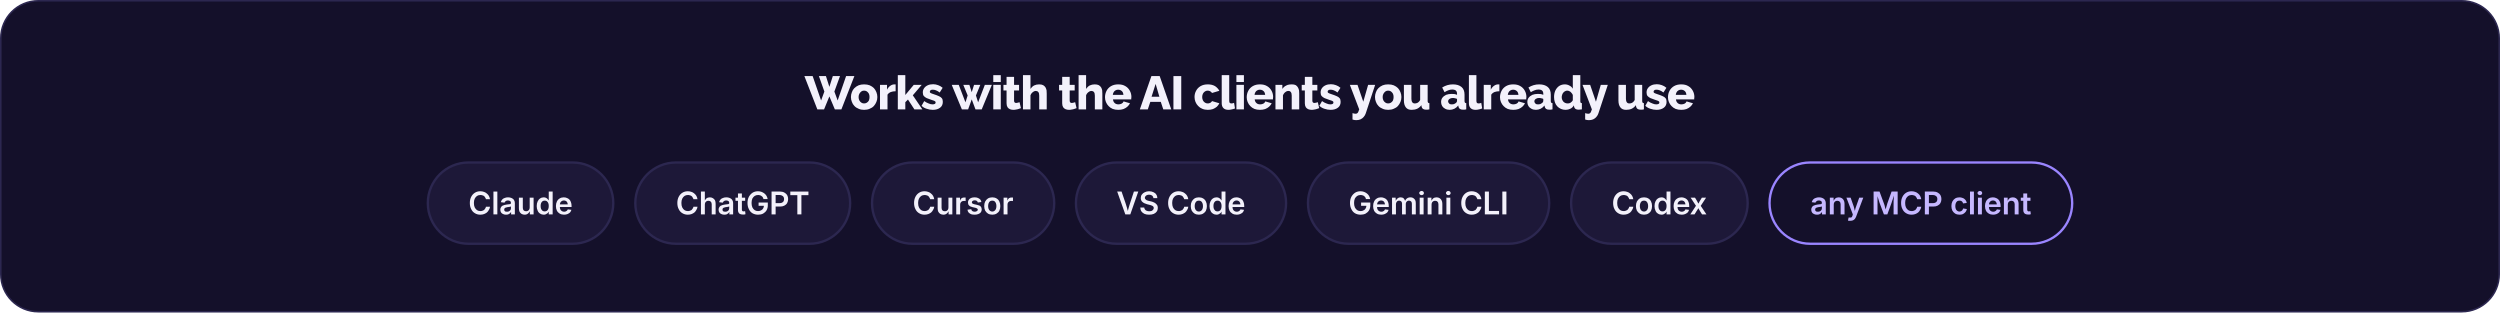
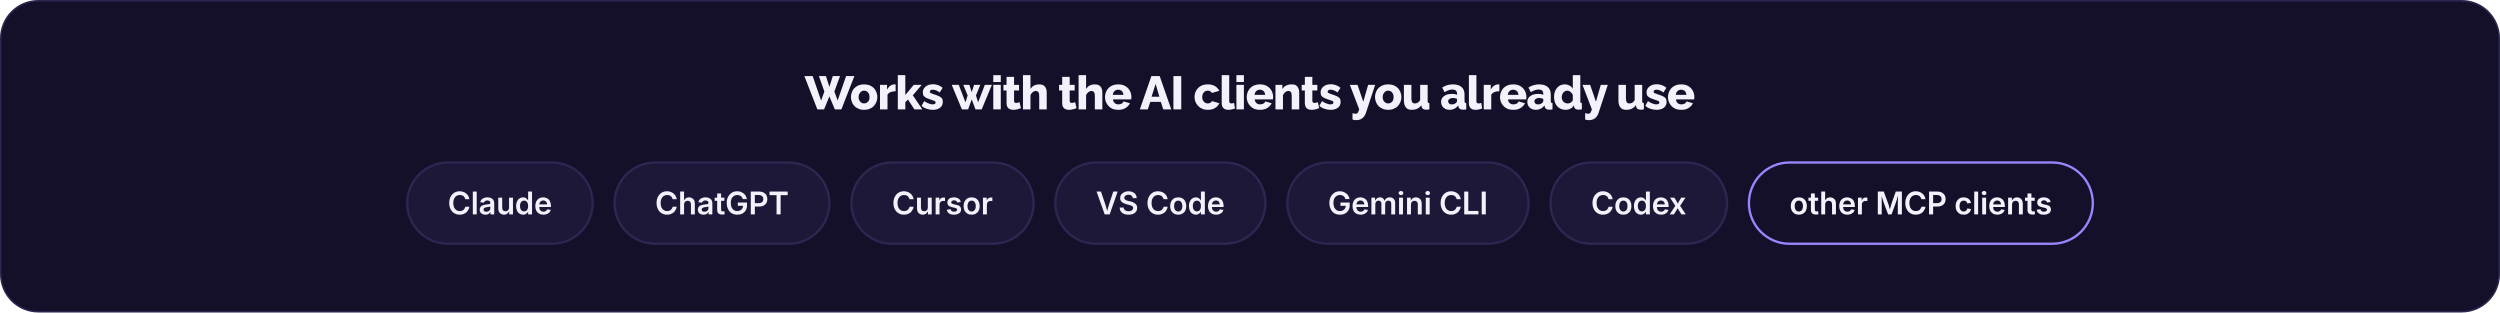
<svg xmlns="http://www.w3.org/2000/svg" width="1600" height="200" viewBox="0 0 1600 200" role="img" aria-labelledby="t d">
  <defs>
    <path id="a305q" d="M9.1-21.3H13.6L15.8-14.4L18-21.3H22.6L19-11.4L21.1-5.7L26.5-21.3H31.8L23.5 0H19.3L15.8-8.3L12.4 0H8.1L-.2-21.3H5.1L10.5-5.7L12.6-11.4Z" />
    <path id="a309o" d="M9.1 .3Q7.1 .3 5.6-.4Q4-1 2.9-2.2Q1.8-3.3 1.3-4.8Q.7-6.2 .7-7.9Q.7-9.5 1.3-11Q1.8-12.5 2.9-13.6Q4-14.7 5.6-15.4Q7.1-16 9.1-16Q11.2-16 12.7-15.4Q14.3-14.7 15.4-13.6Q16.4-12.5 17-11Q17.6-9.5 17.6-7.9Q17.6-6.2 17-4.8Q16.4-3.3 15.4-2.2Q14.3-1 12.7-.4Q11.2 .3 9.1 .3ZM5.6-7.9Q5.6-6.6 6.1-5.7Q6.6-4.8 7.4-4.3Q8.1-3.8 9.1-3.8Q10.1-3.8 10.9-4.3Q11.7-4.8 12.2-5.7Q12.6-6.7 12.6-7.9Q12.6-9.1 12.2-10Q11.7-10.9 10.9-11.5Q10.1-12 9.1-12Q8.1-12 7.4-11.5Q6.6-10.9 6.1-10Q5.6-9.1 5.6-7.9Z" />
    <path id="a30aq" d="M11.6-11.6Q9.9-11.6 8.5-11.1Q7.1-10.5 6.4-9.4V0H1.6V-15.7H6.1V-12.6Q6.9-14.2 8.2-15.1Q9.4-16 10.9-16Q11.2-16 11.4-16Q11.5-16 11.6-16Z" />
    <path id="a3092" d="M12.2 0 8.1-6.3 6.4-4.6V0H1.6V-21.9H6.4V-9.2L11.8-15.7H16.9L11.2-9L17.3 0Z" />
    <path id="a30ay" d="M7.7 .3Q5.7 .3 3.7-.4Q1.8-1 .5-2.3L2.2-5.3Q3.6-4.3 5-3.8Q6.3-3.2 7.5-3.2Q8.4-3.2 9-3.5Q9.5-3.8 9.5-4.4Q9.5-4.9 9.2-5.1Q8.9-5.4 8.3-5.6Q7.6-5.8 6.8-6.1Q5-6.7 3.8-7.2Q2.6-7.8 1.9-8.6Q1.3-9.4 1.3-10.8Q1.3-12.4 2.1-13.5Q2.9-14.7 4.4-15.4Q5.9-16.1 7.9-16.1Q9.5-16.1 11.1-15.5Q12.6-15 14-13.8L12.1-10.8Q10.8-11.8 9.7-12.2Q8.7-12.6 7.7-12.6Q7.2-12.6 6.7-12.5Q6.3-12.3 6.1-12.1Q5.8-11.8 5.8-11.3Q5.8-10.9 6.1-10.6Q6.3-10.4 6.9-10.2Q7.4-10 8.3-9.7Q10.2-9.1 11.5-8.5Q12.8-8 13.5-7.1Q14.1-6.3 14.1-4.8Q14.1-2.4 12.4-1.1Q10.6 .3 7.7 .3Z" />
    <path id="a30c6" d="M21.1-15.7H25.6L19.1 0H15.1L12.7-6.4L10.4 0H6.4L-.1-15.7H4.4L8.7-4.5L10.1-8.9L7.3-15.7H11.2L12.7-11L14.2-15.7H18.2L15.4-8.9L16.8-4.5Z" />
    <path id="a308j" d="M1.6 0V-15.7H6.4V0ZM1.6-17.5V-21.9H6.4V-17.5Z" />
    <path id="a30ba" d="M11.8-.8Q11.2-.6 10.4-.3Q9.6 0 8.7 .1Q7.9 .3 7 .3Q5.8 .3 4.8-.1Q3.8-.5 3.2-1.4Q2.6-2.4 2.6-3.9V-12.1H.6V-15.7H2.6V-20.8H7.4V-15.7H10.6V-12.1H7.4V-5.6Q7.4-4.8 7.8-4.4Q8.2-4.1 8.8-4.1Q9.3-4.1 9.9-4.3Q10.5-4.5 10.9-4.6Z" />
    <path id="a308e" d="M16.8 0H12V-8.8Q12-10.4 11.4-11.1Q10.8-11.8 9.8-11.8Q9.2-11.8 8.6-11.5Q7.9-11.1 7.3-10.5Q6.7-9.9 6.4-9V0H1.6V-21.9H6.4V-13.1Q7.3-14.5 8.7-15.3Q10.2-16 11.9-16Q13.5-16 14.5-15.5Q15.4-15 16-14.1Q16.5-13.2 16.7-12.2Q16.8-11.1 16.8-10.1Z" />
    <path id="a307i" d="M9.2 .3Q7.2 .3 5.6-.3Q4-1 3-2.1Q1.9-3.2 1.3-4.7Q.7-6.1 .7-7.7Q.7-10 1.7-11.9Q2.7-13.8 4.6-14.9Q6.5-16 9.2-16Q11.9-16 13.7-14.9Q15.6-13.8 16.6-11.9Q17.6-10.1 17.6-7.9Q17.6-7.5 17.5-7.1Q17.5-6.7 17.5-6.4H5.8Q5.9-5.3 6.4-4.6Q6.9-3.9 7.7-3.5Q8.5-3.2 9.3-3.2Q10.4-3.2 11.4-3.7Q12.3-4.2 12.6-5.1L16.7-3.9Q16.1-2.7 15-1.7Q14-.8 12.5-.2Q11 .3 9.2 .3ZM5.7-9.3H12.5Q12.4-10.3 12-11.1Q11.5-11.8 10.8-12.2Q10-12.6 9.1-12.6Q8.2-12.6 7.5-12.2Q6.7-11.8 6.3-11.1Q5.8-10.3 5.7-9.3Z" />
    <path id="a301" d="M7.4-21.3H12.7L20.1 0H15L13.4-4.8H6.7L5.1 0H0ZM12.5-8.1 10.1-16.3 7.5-8.1Z" />
    <path id="a3026" d="M2 0V-21.3H7V0Z" />
    <path id="a3075" d="M9.2 .3Q7.2 .3 5.6-.4Q4.1-1 3-2.2Q1.9-3.3 1.3-4.8Q.7-6.3 .7-7.9Q.7-10.1 1.7-11.9Q2.7-13.8 4.6-14.9Q6.5-16 9.2-16Q11.9-16 13.8-14.9Q15.6-13.7 16.6-11.9L11.9-10.5Q11.4-11.2 10.7-11.6Q10-12 9.1-12Q8.2-12 7.4-11.5Q6.6-11 6.1-10.1Q5.6-9.1 5.6-7.9Q5.6-6.7 6.1-5.7Q6.6-4.8 7.4-4.3Q8.2-3.8 9.1-3.8Q9.8-3.8 10.3-4Q10.8-4.1 11.2-4.5Q11.7-4.9 11.9-5.3L16.6-3.9Q16-2.7 15-1.7Q13.9-.8 12.5-.2Q11 .3 9.2 .3Z" />
    <path id="a3095" d="M1.6-21.9H6.4V-5.6Q6.4-4.6 6.7-4.2Q7.1-3.8 7.8-3.8Q8.2-3.8 8.7-3.9Q9.1-4 9.5-4.2L10.1-.6Q9.2-.2 8.1 0Q6.9 .3 5.9 .3Q3.8 .3 2.7-.8Q1.6-1.9 1.6-3.9Z" />
    <path id="a309f" d="M16.8 0H12V-8.8Q12-10.4 11.4-11.1Q10.9-11.8 9.9-11.8Q9.2-11.8 8.6-11.5Q7.9-11.1 7.3-10.5Q6.7-9.8 6.4-9V0H1.6V-15.7H6V-13.1Q6.6-14 7.5-14.7Q8.4-15.3 9.5-15.7Q10.7-16 12.1-16Q13.6-16 14.6-15.5Q15.5-14.9 16-14Q16.5-13.1 16.7-12.1Q16.8-11.1 16.8-10.1Z" />
    <path id="a30cc" d="M1.8 2.4Q2.4 2.6 2.9 2.7Q3.4 2.8 3.8 2.8Q4.4 2.8 4.8 2.5Q5.2 2.3 5.5 1.6Q5.8 1 6.1 0L.1-15.7H5L8.7-4.9L11.8-15.7H16.3L10.3 2.5Q9.9 3.8 9 4.8Q8.2 5.8 6.9 6.4Q5.7 6.9 4.2 6.9Q3.6 6.9 3 6.8Q2.4 6.7 1.8 6.5Z" />
    <path id="a30bi" d="M1.5-5.7V-15.7H6.3V-6.7Q6.3-5.3 6.9-4.5Q7.4-3.8 8.5-3.8Q9.1-3.8 9.7-4Q10.4-4.2 10.9-4.7Q11.5-5.2 11.9-6V-15.7H16.7V-5.3Q16.7-4.6 17-4.3Q17.2-4 17.8-4V0Q17.1 .1 16.6 .2Q16.1 .2 15.7 .2Q14.5 .2 13.7-.3Q13-.8 12.8-1.8L12.7-2.7Q11.6-1.2 10-.4Q8.4 .3 6.4 .3Q4 .3 2.8-1.2Q1.5-2.8 1.5-5.7Z" />
    <path id="a306d" d="M.7-4.7Q.7-6.3 1.5-7.4Q2.4-8.6 3.9-9.3Q5.5-9.9 7.4-9.9Q8.4-9.9 9.3-9.8Q10.3-9.6 10.9-9.3V-10Q10.9-11.3 10.2-12Q9.4-12.7 7.8-12.7Q6.5-12.7 5.3-12.2Q4.2-11.8 2.9-11L1.4-14Q3-15 4.7-15.5Q6.4-16 8.3-16Q11.8-16 13.8-14.3Q15.7-12.7 15.7-9.4V-5.3Q15.7-4.6 16-4.3Q16.2-4 16.8-4V0Q16.2 .1 15.6 .2Q15.1 .2 14.7 .2Q13.4 .2 12.7-.3Q12-.8 11.8-1.8L11.7-2.5Q10.6-1.1 9.2-.4Q7.7 .3 6.2 .3Q4.6 .3 3.3-.4Q2.1-1 1.4-2.1Q.7-3.3 .7-4.7ZM10.2-4.1Q10.5-4.4 10.7-4.7Q10.9-5 10.9-5.3V-6.7Q10.3-7 9.6-7.1Q8.9-7.3 8.2-7.3Q6.9-7.3 6.1-6.7Q5.2-6.1 5.2-5.1Q5.2-4.6 5.5-4.2Q5.8-3.7 6.3-3.4Q6.8-3.2 7.6-3.2Q8.3-3.2 9-3.4Q9.7-3.7 10.2-4.1Z" />
    <path id="a307c" d="M.8-7.9Q.8-10.2 1.6-12Q2.5-13.9 4.1-15Q5.7-16 7.7-16Q9.3-16 10.7-15.2Q12.1-14.5 12.8-13.2V-21.9H17.6V-5.3Q17.6-4.6 17.8-4.3Q18-4 18.6-4V0Q17.3 .2 16.5 .2Q15.3 .2 14.5-.3Q13.8-.8 13.6-1.8L13.5-2.6Q12.7-1.1 11.2-.4Q9.8 .3 8.2 .3Q6.6 .3 5.2-.3Q3.8-.9 2.8-2Q1.8-3.1 1.3-4.6Q.8-6.1 .8-7.9ZM12.8-5.9V-9.2Q12.5-10 11.9-10.6Q11.4-11.3 10.7-11.6Q10-12 9.2-12Q8.5-12 7.8-11.6Q7.2-11.3 6.7-10.7Q6.2-10.1 6-9.4Q5.7-8.6 5.7-7.8Q5.7-6.9 6-6.2Q6.3-5.5 6.8-4.9Q7.3-4.4 8-4.1Q8.7-3.8 9.5-3.8Q10-3.8 10.5-3.9Q11-4.1 11.4-4.3Q11.8-4.6 12.2-5Q12.6-5.4 12.8-5.9Z" />
    <path id="b2021" d="M7.6 .2Q5.7 .2 4.2-.7Q2.6-1.6 1.8-3.3Q.9-4.9 .9-7.3Q.9-9.6 1.8-11.3Q2.7-13 4.2-13.9Q5.7-14.8 7.6-14.8Q8.8-14.8 9.9-14.4Q10.9-14.1 11.7-13.4Q12.6-12.7 13.1-11.8Q13.6-10.9 13.8-9.7H11.2Q11.1-10.3 10.7-10.8Q10.4-11.4 10-11.7Q9.5-12.1 8.9-12.2Q8.3-12.4 7.7-12.4Q6.4-12.4 5.5-11.8Q4.6-11.2 4-10Q3.5-8.9 3.5-7.3Q3.5-5.6 4-4.5Q4.6-3.3 5.5-2.7Q6.4-2.1 7.7-2.1Q8.3-2.1 8.9-2.3Q9.5-2.5 10-2.8Q10.4-3.2 10.7-3.7Q11.1-4.2 11.2-4.9H13.8Q13.7-3.8 13.1-2.9Q12.6-1.9 11.8-1.2Q11-.6 10-.2Q8.9 .2 7.6 .2Z" />
    <path id="b20kg" d="M3.8-14.6V0H1.3V-14.6Z" />
    <path id="b20e3" d="M4.3 .2Q3.3 .2 2.5-.2Q1.7-.5 1.2-1.2Q.7-2 .7-3Q.7-3.9 1.1-4.5Q1.4-5.1 2-5.5Q2.6-5.8 3.3-6Q4-6.2 4.8-6.3Q5.8-6.4 6.4-6.5Q7-6.5 7.2-6.7Q7.5-6.9 7.5-7.2V-7.3Q7.5-7.8 7.3-8.2Q7.1-8.5 6.6-8.7Q6.2-8.9 5.6-8.9Q5-8.9 4.5-8.7Q4.1-8.5 3.8-8.2Q3.5-7.9 3.4-7.5L1-7.8Q1.3-8.8 1.9-9.5Q2.5-10.2 3.5-10.5Q4.4-10.9 5.6-10.9Q6.5-10.9 7.2-10.7Q8-10.5 8.7-10Q9.3-9.6 9.6-8.9Q10-8.2 10-7.2V0H7.6V-1.5H7.5Q7.3-1 6.8-.6Q6.4-.3 5.8 0Q5.2 .2 4.3 .2ZM5-1.7Q5.8-1.7 6.3-2Q6.9-2.3 7.2-2.8Q7.5-3.3 7.5-3.9V-5.1Q7.4-5 7.1-4.9Q6.8-4.9 6.5-4.8Q6.2-4.7 5.8-4.7Q5.4-4.6 5.1-4.6Q4.6-4.5 4.1-4.3Q3.7-4.2 3.4-3.8Q3.2-3.5 3.2-3Q3.2-2.6 3.4-2.3Q3.6-2 4-1.8Q4.4-1.7 5-1.7Z" />
    <path id="b20pf" d="M5 .2Q3.9 .2 3-.3Q2.2-.8 1.7-1.7Q1.3-2.6 1.3-3.9V-10.7H3.8V-4.3Q3.8-3.2 4.3-2.6Q4.9-2 5.9-2Q6.6-2 7.1-2.3Q7.6-2.6 7.9-3.1Q8.2-3.7 8.2-4.5V-10.7H10.7V0H8.3L8.3-2.7H8.6Q8.1-1.3 7.2-.6Q6.3 .2 5 .2Z" />
    <path id="b20gl" d="M5.3 .2Q4 .2 3-.5Q1.9-1.1 1.4-2.4Q.8-3.6 .8-5.3Q.8-7.1 1.4-8.3Q2-9.6 3-10.2Q4-10.9 5.3-10.9Q6.1-10.9 6.7-10.6Q7.3-10.3 7.7-9.9Q8.1-9.5 8.4-9H8.5V-14.6H11V0H8.5V-1.7H8.4Q8.2-1.2 7.8-.8Q7.3-.4 6.7-.1Q6.1 .2 5.3 .2ZM5.9-1.9Q6.7-1.9 7.3-2.3Q7.9-2.7 8.2-3.5Q8.5-4.3 8.5-5.4Q8.5-6.4 8.2-7.2Q7.9-7.9 7.3-8.4Q6.8-8.8 5.9-8.8Q5.1-8.8 4.5-8.4Q3.9-7.9 3.6-7.2Q3.3-6.4 3.3-5.4Q3.3-4.3 3.6-3.5Q4-2.8 4.5-2.3Q5.1-1.9 5.9-1.9Z" />
    <path id="b20h2" d="M6 .2Q4.4 .2 3.2-.5Q2-1.2 1.4-2.4Q.8-3.6 .8-5.3Q.8-7 1.4-8.2Q2-9.5 3.2-10.2Q4.3-10.9 5.8-10.9Q6.9-10.9 7.8-10.5Q8.7-10.2 9.4-9.5Q10.1-8.8 10.4-7.8Q10.8-6.8 10.8-5.4V-4.7H1.9V-6.4H9.6L8.4-5.9Q8.4-6.8 8.1-7.5Q7.8-8.2 7.3-8.5Q6.7-8.9 5.9-8.9Q5.1-8.9 4.5-8.5Q3.9-8.1 3.6-7.5Q3.3-6.8 3.3-6V-4.9Q3.3-3.9 3.6-3.2Q3.9-2.5 4.6-2.1Q5.2-1.7 6-1.7Q6.6-1.7 7.1-1.9Q7.5-2.1 7.9-2.4Q8.2-2.7 8.4-3.2L10.7-2.9Q10.4-1.9 9.8-1.2Q9.1-.6 8.2-.2Q7.2 .2 6 .2Z" />
    <path id="b20im" d="M3.8-6.2V0H1.3V-14.6H3.8V-8H3.4Q3.9-9.4 4.8-10.2Q5.7-10.9 7-10.9Q8.1-10.9 8.9-10.4Q9.8-9.9 10.3-9Q10.7-8.1 10.7-6.8V0H8.2V-6.4Q8.2-7.5 7.6-8.1Q7.1-8.7 6.1-8.7Q5.4-8.7 4.9-8.4Q4.4-8.1 4.1-7.6Q3.8-7 3.8-6.2Z" />
    <path id="b20op" d="M6.4-10.7V-8.7H.2V-10.7ZM1.8-13.4H4.3V-3Q4.3-2.5 4.6-2.2Q4.8-1.9 5.4-1.9Q5.6-1.9 5.9-2Q6.2-2 6.4-2L6.6-.1Q6.3 0 5.8 .1Q5.4 .1 5 .1Q3.4 .1 2.6-.6Q1.8-1.4 1.8-2.8Z" />
    <path id="b203x" d="M7.7 .2Q5.7 .2 4.1-.7Q2.6-1.6 1.8-3.3Q.9-5 .9-7.3Q.9-9.6 1.8-11.3Q2.7-12.9 4.2-13.9Q5.7-14.8 7.6-14.8Q8.8-14.8 9.9-14.4Q10.9-14 11.7-13.4Q12.6-12.7 13.1-11.8Q13.6-10.9 13.8-9.8H11.1Q11-10.4 10.7-10.9Q10.4-11.4 9.9-11.7Q9.5-12.1 8.9-12.2Q8.3-12.4 7.7-12.4Q6.4-12.4 5.5-11.8Q4.6-11.2 4-10.1Q3.5-8.9 3.5-7.3Q3.5-5.7 4-4.5Q4.6-3.3 5.5-2.7Q6.4-2.1 7.7-2.1Q8.8-2.1 9.6-2.6Q10.5-3 10.9-3.8Q11.4-4.6 11.4-5.6L12-5.5H8V-7.6H13.9V-5.8Q13.9-4 13.1-2.6Q12.3-1.3 10.9-.5Q9.5 .2 7.7 .2Z" />
    <path id="b20af" d="M1.4 0V-14.6H6.9Q8.5-14.6 9.7-13.9Q10.8-13.3 11.4-12.3Q12-11.2 12-9.8Q12-8.4 11.4-7.3Q10.8-6.2 9.6-5.6Q8.5-5 6.8-5H3V-7.2H6.6Q7.5-7.2 8.1-7.5Q8.8-7.9 9.1-8.4Q9.4-9 9.4-9.8Q9.4-10.6 9.1-11.1Q8.8-11.7 8.1-12Q7.5-12.4 6.5-12.4H4V0Z" />
    <path id="b20bf" d="M.7-12.3V-14.6H12.3V-12.3H7.8V0H5.2V-12.3Z" />
    <path id="b20no" d="M1.3 0V-10.7H3.7V-8.9H3.8Q4.1-9.9 4.8-10.4Q5.5-10.8 6.4-10.8Q6.6-10.8 6.9-10.8Q7.1-10.8 7.3-10.8V-8.5Q7.1-8.5 6.8-8.6Q6.5-8.6 6.1-8.6Q5.4-8.6 4.9-8.3Q4.4-8 4.1-7.5Q3.8-7 3.8-6.2V0Z" />
    <path id="b20o7" d="M5.4 .2Q4.1 .2 3.1-.1Q2.2-.5 1.5-1.2Q.9-1.9 .8-3L3.2-3.3Q3.3-2.5 3.9-2.1Q4.5-1.7 5.4-1.7Q6.3-1.7 6.8-2.1Q7.4-2.4 7.4-3Q7.4-3.4 7-3.7Q6.6-4 5.9-4.2L4.1-4.6Q2.6-4.9 1.8-5.7Q1.1-6.4 1.1-7.6Q1.1-8.6 1.6-9.3Q2.1-10.1 3.1-10.5Q4.1-10.9 5.4-10.9Q6.6-10.9 7.5-10.5Q8.4-10.1 9-9.5Q9.5-8.8 9.7-7.9L7.4-7.6Q7.3-8.2 6.8-8.6Q6.3-9 5.4-9Q4.6-9 4.1-8.6Q3.6-8.3 3.6-7.7Q3.6-7.3 3.9-7Q4.3-6.7 5.1-6.5L6.9-6.1Q8.5-5.8 9.2-5.1Q9.9-4.3 9.9-3.2Q9.9-2.2 9.4-1.4Q8.8-.6 7.7-.2Q6.7 .2 5.4 .2Z" />
    <path id="b20ly" d="M6 .2Q4.4 .2 3.2-.5Q2.1-1.2 1.4-2.4Q.8-3.7 .8-5.3Q.8-7 1.4-8.2Q2.1-9.5 3.2-10.2Q4.4-10.9 6-10.9Q7.5-10.9 8.7-10.2Q9.9-9.5 10.5-8.2Q11.1-7 11.1-5.3Q11.1-3.7 10.5-2.4Q9.9-1.2 8.7-.5Q7.5 .2 6 .2ZM6-1.8Q6.8-1.8 7.4-2.3Q8-2.7 8.3-3.5Q8.6-4.3 8.6-5.3Q8.6-6.3 8.3-7.1Q8-7.9 7.4-8.4Q6.8-8.8 6-8.8Q5.1-8.8 4.5-8.4Q3.9-7.9 3.6-7.1Q3.3-6.3 3.3-5.3Q3.3-4.3 3.6-3.5Q3.9-2.7 4.5-2.3Q5.1-1.8 6-1.8Z" />
    <path id="b20co" d="M5.6 0 .4-14.6H3.2L5.8-7Q6.2-5.8 6.6-4.4Q7-2.9 7.5-1.1H6.9Q7.4-2.9 7.8-4.4Q8.2-5.8 8.6-7L11.1-14.6H13.9L8.8 0Z" />
    <path id="b20b1" d="M6.5 .2Q4.8 .2 3.6-.3Q2.3-.9 1.6-1.9Q.9-3 .9-4.4H3.4Q3.5-3.6 3.9-3.1Q4.3-2.5 5-2.3Q5.7-2 6.5-2Q7.4-2 8.1-2.2Q8.7-2.5 9.1-3Q9.5-3.5 9.5-4.1Q9.5-4.6 9.2-5Q8.9-5.4 8.3-5.6Q7.7-5.9 6.8-6.1L5.2-6.5Q3.3-7 2.2-8Q1.2-8.9 1.2-10.5Q1.2-11.8 1.9-12.7Q2.6-13.7 3.8-14.2Q5-14.8 6.5-14.8Q8.1-14.8 9.3-14.2Q10.5-13.7 11.1-12.7Q11.8-11.7 11.8-10.4H9.3Q9.2-11.4 8.5-12Q7.7-12.6 6.5-12.6Q5.7-12.6 5.1-12.3Q4.5-12.1 4.2-11.6Q3.8-11.2 3.8-10.6Q3.8-10 4.2-9.7Q4.5-9.3 5.1-9Q5.7-8.8 6.4-8.6L7.8-8.3Q8.7-8.1 9.5-7.7Q10.3-7.4 10.8-6.9Q11.4-6.4 11.8-5.7Q12.1-5 12.1-4.1Q12.1-2.8 11.4-1.8Q10.8-.9 9.5-.3Q8.3 .2 6.5 .2Z" />
    <path id="b20la" d="M1.3 0V-10.7H3.6L3.7-8.2H3.5Q3.8-9.1 4.3-9.7Q4.8-10.3 5.4-10.6Q6.1-10.9 6.8-10.9Q8-10.9 8.8-10.2Q9.5-9.5 9.8-8.1H9.5Q9.7-9 10.2-9.6Q10.8-10.3 11.5-10.6Q12.2-10.9 13.1-10.9Q14.1-10.9 14.8-10.5Q15.6-10 16.1-9.2Q16.5-8.4 16.5-7.2V0H14V-6.8Q14-7.8 13.5-8.3Q12.9-8.8 12.1-8.8Q11.5-8.8 11.1-8.5Q10.6-8.2 10.4-7.8Q10.1-7.3 10.1-6.7V0H7.7V-6.9Q7.7-7.8 7.2-8.3Q6.6-8.8 5.8-8.8Q5.3-8.8 4.8-8.5Q4.3-8.2 4.1-7.7Q3.8-7.2 3.8-6.5V0Z" />
    <path id="b20j5" d="M1.3 0V-10.7H3.8V0ZM2.5-12.3Q1.9-12.3 1.5-12.7Q1-13.1 1-13.7Q1-14.2 1.5-14.6Q1.9-15 2.5-15Q3.1-15 3.6-14.6Q4-14.2 4-13.6Q4-13.1 3.6-12.7Q3.1-12.3 2.5-12.3Z" />
    <path id="b20lh" d="M3.8-6.2V0H1.3V-10.7H3.7L3.7-8H3.4Q3.9-9.4 4.8-10.2Q5.7-10.9 7-10.9Q8.1-10.9 8.9-10.4Q9.8-9.9 10.2-9Q10.7-8.1 10.7-6.8V0H8.2V-6.4Q8.2-7.5 7.6-8.1Q7.1-8.7 6.1-8.7Q5.4-8.7 4.9-8.4Q4.4-8.1 4.1-7.6Q3.8-7 3.8-6.2Z" />
    <path id="b207t" d="M1.4 0V-14.6H4V-2.2H10.5V0Z" />
    <path id="b205h" d="M4-14.6V0H1.4V-14.6Z" />
    <path id="b20rl" d="M.4 0 4.6-6.4 4.6-4.6 .6-10.7H3.4L4.5-8.9Q4.9-8.2 5.3-7.4Q5.7-6.7 6.1-6H5.1Q5.5-6.7 5.9-7.4Q6.2-8.2 6.7-8.9L7.8-10.7H10.5L6.5-4.6L6.5-6.3L10.7 0H7.9L6.6-2.1Q6.2-2.8 5.8-3.5Q5.4-4.3 5-4.9H6Q5.6-4.3 5.3-3.5Q4.9-2.8 4.4-2.1L3.1 0Z" />
-     <path id="b20rq" d="M1.3 4 1.7 2 2.3 2Q2.8 2.1 3.1 2Q3.5 2 3.8 1.7Q4 1.4 4.2 .8L4.4 0L.3-10.7H3L5-5Q5.3-4 5.5-3Q5.8-2 6-1H5.4Q5.6-2 5.9-3Q6.1-4 6.5-5L8.5-10.7H11.1L6.5 1.5Q6.1 2.4 5.7 2.9Q5.2 3.5 4.5 3.8Q3.8 4.1 2.9 4.1Q2.4 4.1 2 4.1Q1.6 4 1.3 4Z" />
    <path id="b2084" d="M1.4 0V-14.6H5.2L8-7Q8.2-6.6 8.4-5.9Q8.5-5.3 8.7-4.6Q8.9-3.9 9.1-3.2Q9.3-2.5 9.4-2H8.8Q8.9-2.5 9.1-3.2Q9.3-3.8 9.5-4.6Q9.7-5.3 9.9-5.9Q10-6.6 10.2-7L12.9-14.6H16.8V0H14.2V-7.4Q14.2-7.8 14.2-8.5Q14.2-9.1 14.3-9.9Q14.3-10.6 14.3-11.4Q14.3-12.1 14.3-12.8H14.5Q14.3-12.1 14.1-11.3Q13.9-10.5 13.7-9.8Q13.4-9 13.2-8.4Q13-7.8 12.9-7.4L10.2 0H8L5.2-7.4Q5.1-7.8 4.9-8.4Q4.7-9 4.5-9.7Q4.3-10.5 4-11.3Q3.8-12.1 3.6-12.8H3.8Q3.8-12.2 3.9-11.4Q3.9-10.7 3.9-9.9Q3.9-9.2 3.9-8.5Q3.9-7.9 3.9-7.4V0Z" />
    <path id="b20ga" d="M5.9 .2Q4.4 .2 3.2-.5Q2.1-1.2 1.4-2.4Q.8-3.7 .8-5.3Q.8-7 1.4-8.2Q2.1-9.5 3.2-10.2Q4.4-10.9 5.9-10.9Q6.9-10.9 7.7-10.6Q8.5-10.4 9.1-9.9Q9.7-9.4 10.1-8.8Q10.5-8.1 10.6-7.3L8.2-7Q8.2-7.4 8-7.7Q7.8-8.1 7.5-8.3Q7.2-8.6 6.8-8.7Q6.4-8.8 6-8.8Q5.1-8.8 4.5-8.4Q3.9-7.9 3.6-7.1Q3.3-6.3 3.3-5.3Q3.3-4.3 3.6-3.5Q3.9-2.7 4.5-2.3Q5.1-1.8 6-1.8Q6.4-1.8 6.8-2Q7.2-2.1 7.5-2.4Q7.8-2.6 8-3Q8.2-3.3 8.3-3.8L10.7-3.4Q10.5-2.6 10.1-1.9Q9.7-1.3 9.1-.8Q8.5-.3 7.7 0Q6.9 .2 5.9 .2Z" />
  </defs>
  <rect x="0.5" y="0.5" width="1599" height="199" rx="24" fill="#14102A" stroke="#2C2750" />
  <g transform="translate(515 70)" fill="#F3F1FB">
    <use href="#a305q" x="0" />
    <use href="#a309o" x="28.9" />
    <use href="#a30aq" x="46.6" />
    <use href="#a3092" x="58" />
    <use href="#a30ay" x="74.3" />
    <use href="#a30c6" x="94.2" />
    <use href="#a308j" x="119.1" />
    <use href="#a30ba" x="126.6" />
    <use href="#a308e" x="138.1" />
    <use href="#a30ba" x="162.2" />
    <use href="#a308e" x="173.7" />
    <use href="#a307i" x="191.5" />
    <use href="#a301" x="214.5" />
    <use href="#a3026" x="234" />
    <use href="#a3075" x="248.8" />
    <use href="#a3095" x="265.3" />
    <use href="#a308j" x="274.7" />
    <use href="#a307i" x="282.2" />
    <use href="#a309f" x="299.7" />
    <use href="#a30ba" x="317.5" />
    <use href="#a30ay" x="328.9" />
    <use href="#a30cc" x="348.8" />
    <use href="#a309o" x="364.3" />
    <use href="#a30bi" x="382" />
    <use href="#a306d" x="406.6" />
    <use href="#a3095" x="423.5" />
    <use href="#a30aq" x="433" />
    <use href="#a307i" x="444.3" />
    <use href="#a306d" x="461.8" />
    <use href="#a307c" x="478.8" />
    <use href="#a30cc" x="497.7" />
    <use href="#a30bi" x="519.3" />
    <use href="#a30ay" x="537.5" />
    <use href="#a307i" x="551.8" />
  </g>
-   <rect x="273.8" y="104" width="118.7" height="52" rx="26" fill="#1D1838" stroke="#2C2750" stroke-width="1.5" />
-   <g transform="translate(299.8 137.2)" fill="#F3F1FB">
+   <rect x="260.6" y="104" width="118.7" height="52" rx="26" fill="#1D1838" stroke="#2C2750" stroke-width="1.5" />
+   <g transform="translate(286.6 137.2)" fill="#F3F1FB">
    <use href="#b2021" x="0" />
    <use href="#b20kg" x="14.7" />
    <use href="#b20e3" x="19.7" />
    <use href="#b20pf" x="31" />
    <use href="#b20gl" x="42.9" />
    <use href="#b20h2" x="55.2" />
  </g>
-   <rect x="406.6" y="104" width="137.5" height="52" rx="26" fill="#1D1838" stroke="#2C2750" stroke-width="1.5" />
-   <g transform="translate(432.6 137.2)" fill="#F3F1FB">
+   <rect x="393.3" y="104" width="137.5" height="52" rx="26" fill="#1D1838" stroke="#2C2750" stroke-width="1.5" />
+   <g transform="translate(419.3 137.2)" fill="#F3F1FB">
    <use href="#b2021" x="0" />
    <use href="#b20im" x="14.7" />
    <use href="#b20e3" x="26.6" />
    <use href="#b20op" x="37.9" />
    <use href="#b203x" x="44.9" />
    <use href="#b20af" x="59.8" />
    <use href="#b20bf" x="72.5" />
  </g>
-   <rect x="558.1" y="104" width="116.6" height="52" rx="26" fill="#1D1838" stroke="#2C2750" stroke-width="1.5" />
-   <g transform="translate(584.1 137.2)" fill="#F3F1FB">
+   <rect x="544.9" y="104" width="116.6" height="52" rx="26" fill="#1D1838" stroke="#2C2750" stroke-width="1.5" />
+   <g transform="translate(570.9 137.2)" fill="#F3F1FB">
    <use href="#b2021" x="0" />
    <use href="#b20pf" x="14.7" />
    <use href="#b20no" x="26.6" />
    <use href="#b20o7" x="34.3" />
    <use href="#b20ly" x="45" />
    <use href="#b20no" x="56.9" />
  </g>
-   <rect x="688.6" y="104" width="134.5" height="52" rx="26" fill="#1D1838" stroke="#2C2750" stroke-width="1.5" />
-   <g transform="translate(714.6 137.2)" fill="#F3F1FB">
+   <rect x="675.4" y="104" width="134.5" height="52" rx="26" fill="#1D1838" stroke="#2C2750" stroke-width="1.5" />
+   <g transform="translate(701.4 137.2)" fill="#F3F1FB">
    <use href="#b20co" x="0" />
    <use href="#b20b1" x="14.3" />
    <use href="#b2021" x="32.1" />
    <use href="#b20ly" x="46.7" />
    <use href="#b20gl" x="58.7" />
    <use href="#b20h2" x="70.9" />
  </g>
-   <rect x="837.1" y="104" width="154.4" height="52" rx="26" fill="#1D1838" stroke="#2C2750" stroke-width="1.5" />
-   <g transform="translate(863.1 137.2)" fill="#F3F1FB">
+   <rect x="823.9" y="104" width="154.4" height="52" rx="26" fill="#1D1838" stroke="#2C2750" stroke-width="1.5" />
+   <g transform="translate(849.9 137.2)" fill="#F3F1FB">
    <use href="#b203x" x="0" />
    <use href="#b20h2" x="14.9" />
    <use href="#b20la" x="26.5" />
    <use href="#b20j5" x="44.2" />
    <use href="#b20lh" x="49.3" />
    <use href="#b20j5" x="61.3" />
    <use href="#b2021" x="71.2" />
    <use href="#b207t" x="85.8" />
    <use href="#b205h" x="97" />
  </g>
-   <rect x="1005.5" y="104" width="113" height="52" rx="26" fill="#1D1838" stroke="#2C2750" stroke-width="1.5" />
-   <g transform="translate(1031.5 137.2)" fill="#F3F1FB">
+   <rect x="992.3" y="104" width="113" height="52" rx="26" fill="#1D1838" stroke="#2C2750" stroke-width="1.5" />
+   <g transform="translate(1018.3 137.2)" fill="#F3F1FB">
    <use href="#b2021" x="0" />
    <use href="#b20ly" x="14.7" />
    <use href="#b20gl" x="26.6" />
    <use href="#b20h2" x="38.8" />
    <use href="#b20rl" x="49.9" />
  </g>
-   <rect x="1132.5" y="104" width="193.7" height="52" rx="26" fill="#14102A" stroke="#9A85FF" stroke-width="1.5" />
-   <g transform="translate(1158.5 137.2)" fill="#C6B8FF">
-     <use href="#b20e3" x="0" />
-     <use href="#b20lh" x="11.3" />
-     <use href="#b20rq" x="22.9" />
-     <use href="#b2084" x="39.2" />
-     <use href="#b2021" x="57.3" />
-     <use href="#b20af" x="72" />
-     <use href="#b20ga" x="89.6" />
-     <use href="#b20kg" x="101" />
-     <use href="#b20j5" x="106.1" />
-     <use href="#b20h2" x="111.1" />
-     <use href="#b20lh" x="122.7" />
-     <use href="#b20op" x="134.6" />
+   <rect x="1119.3" y="104" width="220.1" height="52" rx="26" fill="#14102A" stroke="#9A85FF" stroke-width="1.5" />
+   <g transform="translate(1145.3 137.2)" fill="#F3F1FB">
+     <use href="#b20ly" x="0" />
+     <use href="#b20op" x="11.9" />
+     <use href="#b20im" x="19" />
+     <use href="#b20h2" x="31" />
+     <use href="#b20no" x="42.5" />
+     <use href="#b2084" x="55.1" />
+     <use href="#b2021" x="73.2" />
+     <use href="#b20af" x="87.9" />
+     <use href="#b20ga" x="105.5" />
+     <use href="#b20kg" x="116.9" />
+     <use href="#b20j5" x="122" />
+     <use href="#b20h2" x="127" />
+     <use href="#b20lh" x="138.6" />
+     <use href="#b20op" x="150.5" />
+     <use href="#b20o7" x="157.4" />
  </g>
</svg>
